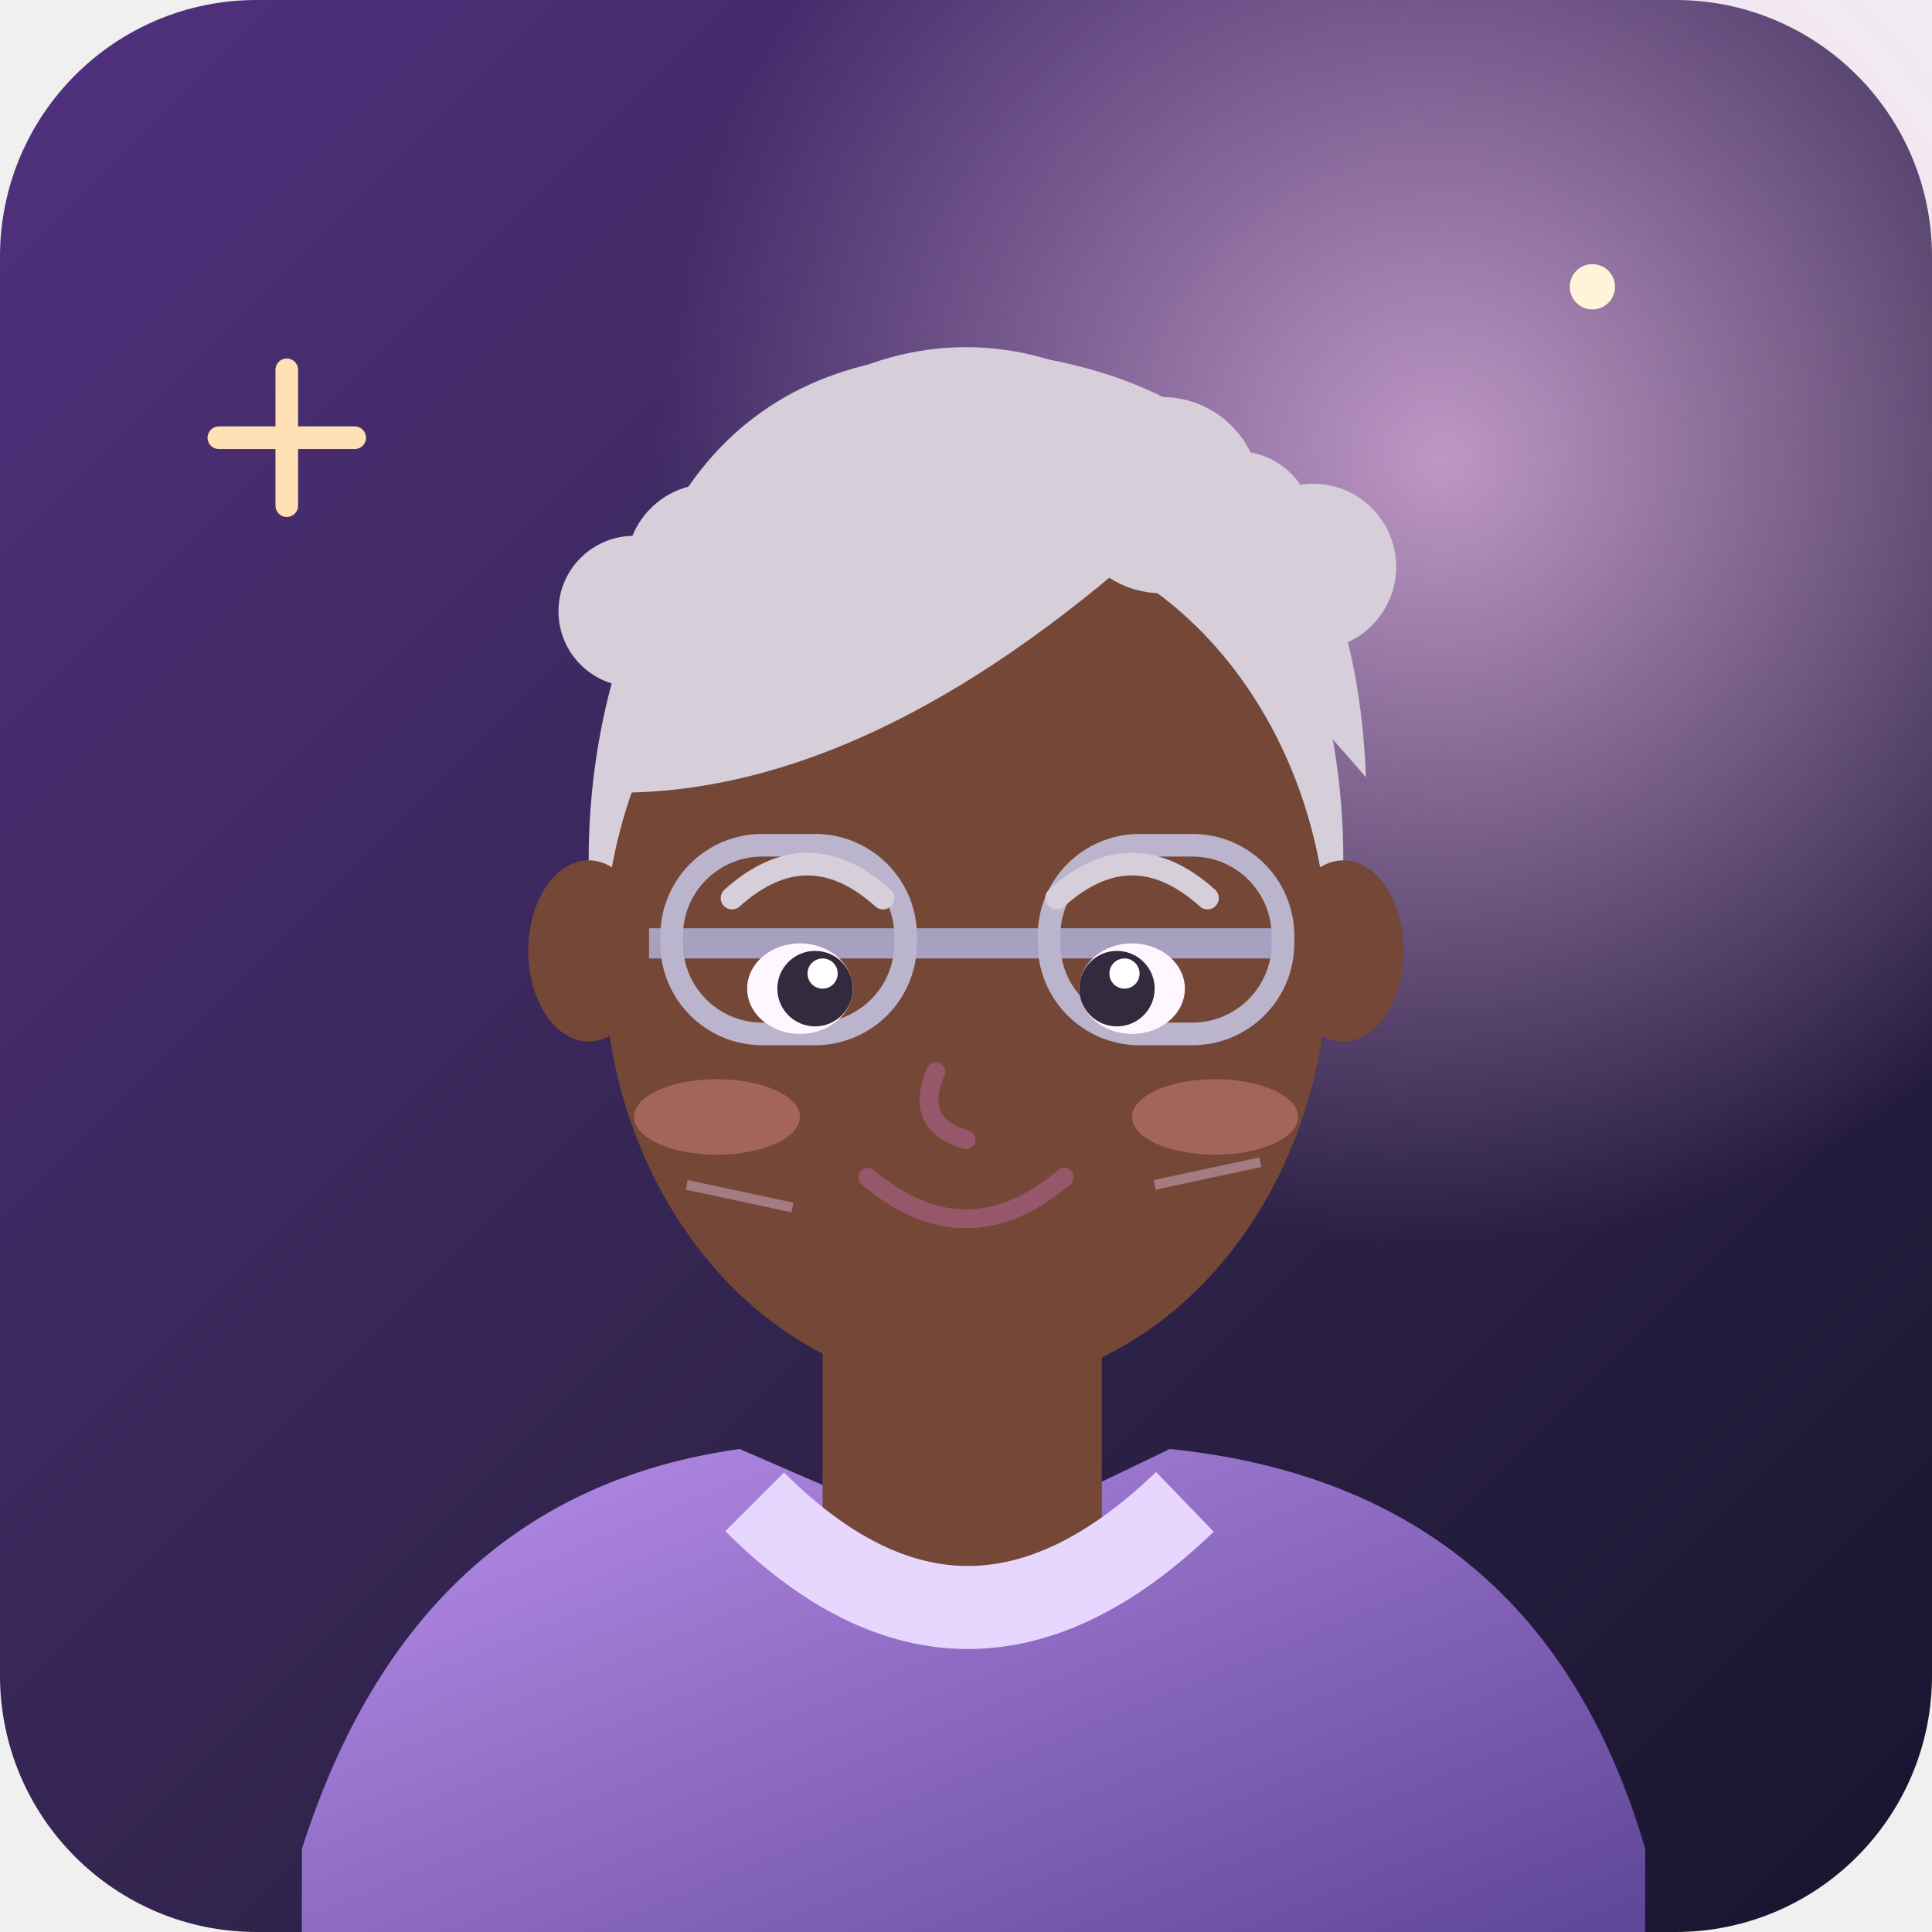
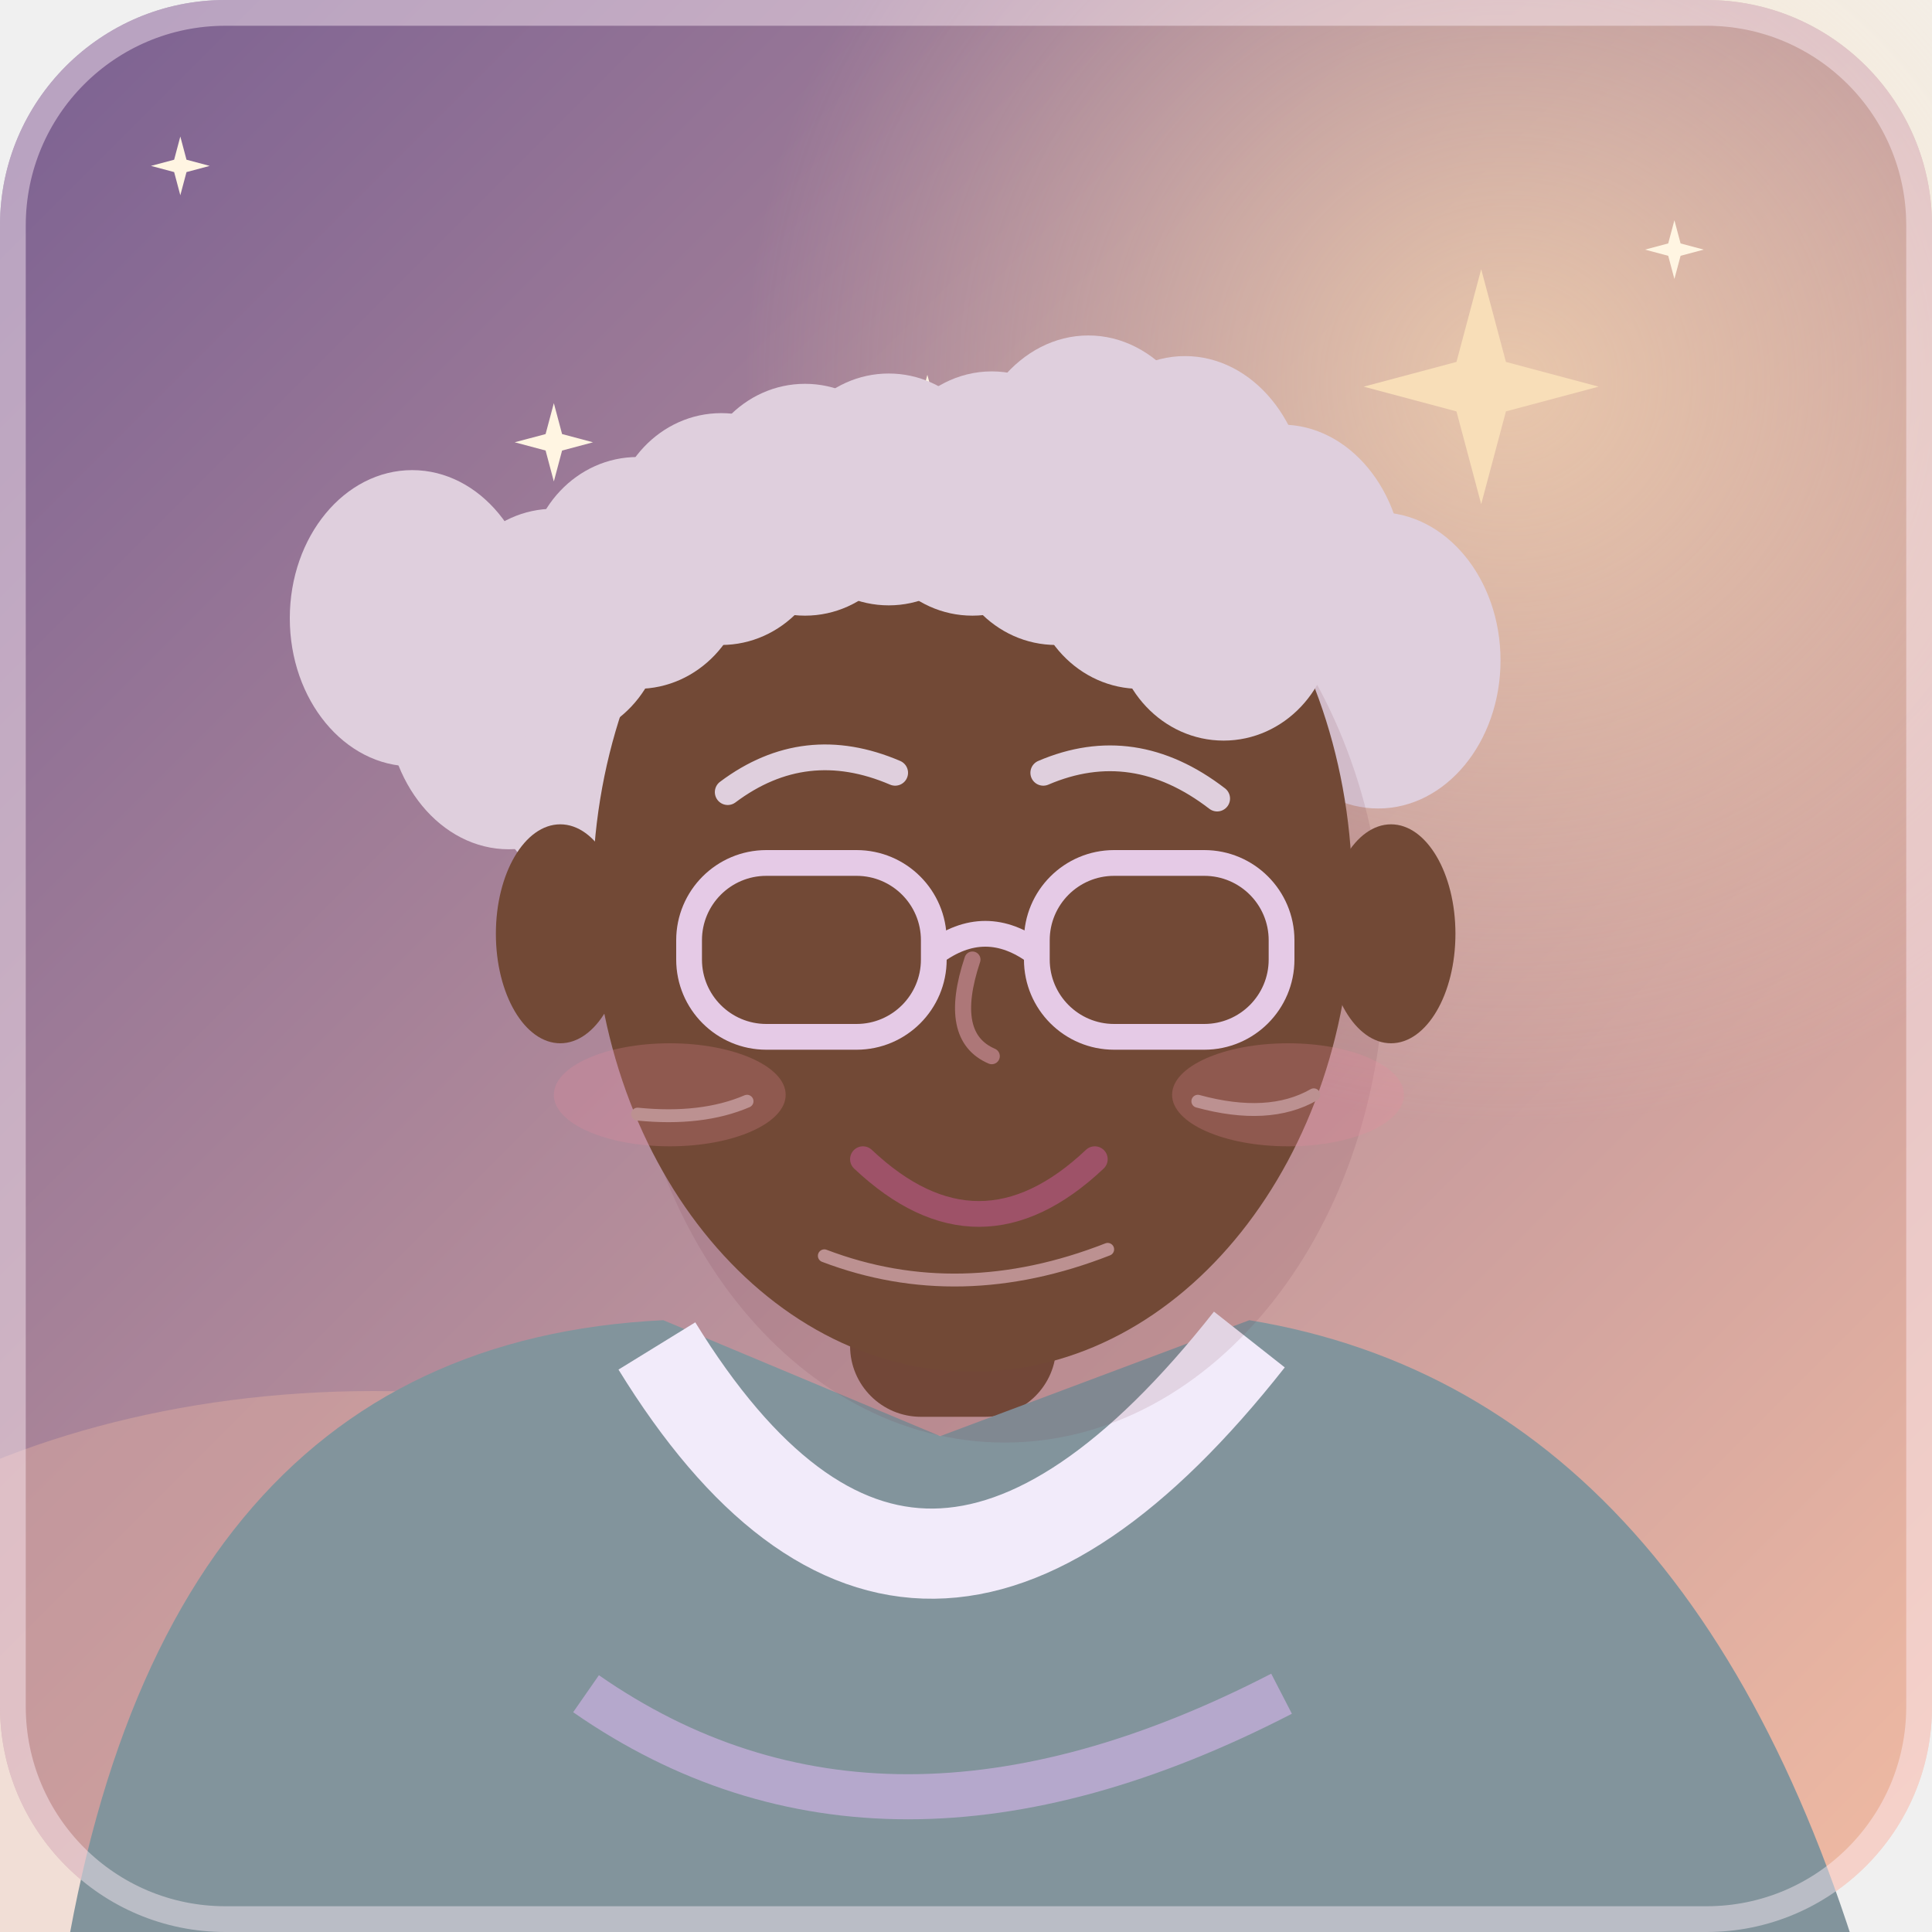
- <svg xmlns="http://www.w3.org/2000/svg" width="256" height="256" viewBox="0 0 256 256">
+ <svg xmlns="http://www.w3.org/2000/svg" width="300" height="300" viewBox="0 0 300 300" role="img" aria-label="elder avatar portrait">
  <defs>
-     <linearGradient id="night" x1="0" y1="0" x2="1" y2="1">
-       <stop stop-color="#523180" />
-       <stop offset=".55" stop-color="#31244d" />
-       <stop offset="1" stop-color="#17142d" />
+     <linearGradient id="background" x1="0" y1="0" x2="1" y2="1">
+       <stop stop-color="#7a6092" />
+       <stop offset="1" stop-color="#f2bca3" />
    </linearGradient>
-     <linearGradient id="rose" x1="0" y1="0" x2="1" y2="1">
-       <stop stop-color="#ffd9b6" />
-       <stop offset="1" stop-color="#f1b9e1" />
+     <radialGradient id="aura">
+       <stop stop-color="#ffe0b3" stop-opacity=".7" />
+       <stop offset="1" stop-color="#ffe0b3" stop-opacity="0" />
+     </radialGradient>
+     <linearGradient id="highlight" x1="0" y1="0" x2="1" y2="1">
+       <stop stop-color="white" stop-opacity=".4" />
+       <stop offset="1" stop-color="white" stop-opacity="0" />
    </linearGradient>
-     <linearGradient id="coat" x1="0" y1="0" x2="1" y2="1">
-       <stop stop-color="#b88eeb" />
-       <stop offset="1" stop-color="#594190" />
-     </linearGradient>
-     <radialGradient id="shine">
-       <stop stop-color="#f9c8f7" stop-opacity=".7" />
-       <stop offset="1" stop-color="#f9c8f7" stop-opacity="0" />
-     </radialGradient>
  </defs>
-   <rect width="256" height="256" rx="34" fill="url(#night)" />
-   <circle cx="191" cy="61" r="104" fill="url(#shine)" />
-   <path d="M40 245Q55 198 98 192L128 205 155 192Q204 197 218 245v20H40z" fill="url(#coat)" />
-   <path d="M109 174v30q17 16 37 0v-30" fill="#754737" />
-   <ellipse cx="128" cy="114" rx="50" ry="68" fill="#d6cfda" />
-   <ellipse cx="128" cy="127" rx="48" ry="57" fill="#754737" />
-   <ellipse cx="78" cy="126" rx="8" ry="12" fill="#754737" />
-   <ellipse cx="178" cy="126" rx="8" ry="12" fill="#754737" />
-   <circle cx="84" cy="81" r="10" fill="#d6cfda" />
-   <circle cx="94" cy="75.132" r="11" fill="#d6cfda" />
-   <circle cx="104" cy="69.837" r="12" fill="#d6cfda" />
-   <circle cx="114" cy="65.634" r="13" fill="#d6cfda" />
-   <circle cx="124" cy="62.934" r="10" fill="#d6cfda" />
-   <circle cx="134" cy="62" r="11" fill="#d6cfda" />
-   <circle cx="144" cy="62.924" r="12" fill="#d6cfda" />
-   <circle cx="154" cy="65.616" r="13" fill="#d6cfda" />
-   <circle cx="164" cy="69.813" r="10" fill="#d6cfda" />
-   <circle cx="174" cy="75.103" r="11" fill="#d6cfda" />
-   <path d="M80 105q3-62 55-58 44 6 46 56-18-21-31-29-37 32-70 31" fill="#d6cfda" />
-   <path d="M86 125h30m24 0h30m-54 0h24" stroke="#a6a0c1" stroke-width="4" />
-   <rect x="89" y="112" width="31" height="25" rx="12" stroke="#bab5cd" stroke-width="3" fill="none" />
-   <rect x="139" y="112" width="31" height="25" rx="12" stroke="#bab5cd" stroke-width="3" fill="none" />
-   <ellipse cx="106" cy="131" rx="7" ry="6" fill="#fff7ff" />
-   <ellipse cx="150" cy="131" rx="7" ry="6" fill="#fff7ff" />
-   <circle cx="108" cy="131" r="5" fill="#332a3d" />
-   <circle cx="148" cy="131" r="5" fill="#332a3d" />
-   <circle cx="109" cy="129" r="2" fill="white" />
-   <circle cx="149" cy="129" r="2" fill="white" />
-   <path d="M97 119q10-9 20 0M140 119q10-9 20 0" stroke="#d6cfda" fill="none" stroke-width="3" stroke-linecap="round" />
-   <ellipse cx="95" cy="148" rx="11" ry="5" fill="#fa9f9f" opacity=".35" />
-   <ellipse cx="161" cy="148" rx="11" ry="5" fill="#fa9f9f" opacity=".35" />
-   <path d="M124 142q-3 7 4 9m-13 5q13 11 26 0" fill="none" stroke="#97576b" stroke-width="2.5" stroke-linecap="round" />
-   <path d="M91 157l14 3m48-3 14-3" stroke="#a37b80" stroke-width="1.3" />
-   <path d="M100 199q28 28 57 0" stroke="#e7d7ff" fill="none" stroke-width="11" />
-   <circle cx="211" cy="38" r="3" fill="#fff3da" />
-   <path d="M38 49v18m-9-9h18" stroke="#ffdfb4" stroke-width="3" stroke-linecap="round" />
+   <rect x="0" y="0" width="300" height="300" rx="35" fill="url(#background)" />
+   <ellipse cx="234" cy="59" rx="118" ry="117" fill="url(#aura)" />
+   <ellipse cx="58" cy="286" rx="110" ry="70" fill="#f2bca3" opacity=".34" />
+   <path d="M28 21.2l0.96 3.6 3.6 0.96-3.6 0.96-0.96 3.6-0.96-3.6-3.6-0.96 3.6-0.96z" fill="#fff5e2" />
+   <path d="M86 62.6l1.28 4.8 4.8 1.28-4.8 1.28-1.28 4.8-1.28-4.8-4.8-1.28 4.8-1.28z" fill="#fff5e2" />
+   <path d="M144 58.2l0.96 3.6 3.6 0.96-3.6 0.96-0.96 3.6-0.96-3.6-3.6-0.96 3.6-0.96z" fill="#fff5e2" />
+   <path d="M202 136.6l1.28 4.8 4.8 1.28-4.8 1.28-1.28 4.8-1.28-4.8-4.8-1.28 4.8-1.28z" fill="#fff5e2" />
+   <path d="M260 34.2l0.96 3.6 3.6 0.96-3.6 0.96-0.96 3.6-0.96-3.6-3.6-0.96 3.6-0.96z" fill="#fff5e2" />
+   <ellipse cx="64" cy="96" rx="19" ry="23" fill="#dfcfdd" />
+   <ellipse cx="79" cy="108.875" rx="19" ry="23" fill="#dfcfdd" />
+   <ellipse cx="94" cy="116.343" rx="19" ry="23" fill="#dfcfdd" />
+   <ellipse cx="109" cy="115.266" rx="19" ry="23" fill="#dfcfdd" />
+   <ellipse cx="124" cy="106.097" rx="19" ry="23" fill="#dfcfdd" />
+   <ellipse cx="139" cy="92.687" rx="19" ry="23" fill="#dfcfdd" />
+   <ellipse cx="154" cy="80.669" rx="19" ry="23" fill="#dfcfdd" />
+   <ellipse cx="169" cy="75.09" rx="19" ry="23" fill="#dfcfdd" />
+   <ellipse cx="184" cy="78.293" rx="19" ry="23" fill="#dfcfdd" />
+   <ellipse cx="199" cy="88.934" rx="19" ry="23" fill="#dfcfdd" />
+   <ellipse cx="214" cy="102.542" rx="19" ry="23" fill="#dfcfdd" />
+   <rect x="132" y="182" width="32" height="38" rx="11" fill="#724936" />
+   <path d="M8 320q12-111 95-115l43 18 48-18q73 12 99 115z" fill="#82949c" />
+   <path d="M102 209q40 65 92-1" fill="none" stroke="#f2ebfa" stroke-width="14" />
+   <path d="M91 263q46 32 108 0" fill="none" stroke="#b5a8cc" stroke-width="7" />
+   <ellipse cx="149" cy="142" rx="59" ry="75" fill="#743548" opacity=".13" transform="translate(7 7)" />
+   <ellipse cx="87" cy="145" rx="10" ry="17" fill="#724936" />
+   <ellipse cx="216" cy="145" rx="10" ry="17" fill="#724936" />
+   <ellipse cx="151" cy="139" rx="59" ry="74" fill="#724936" />
+   <ellipse cx="86" cy="97" rx="17" ry="18" fill="#dfcfdd" />
+   <ellipse cx="99" cy="88.964" rx="17" ry="18" fill="#dfcfdd" />
+   <ellipse cx="112" cy="82.151" rx="17" ry="18" fill="#dfcfdd" />
+   <ellipse cx="125" cy="77.599" rx="17" ry="18" fill="#dfcfdd" />
+   <ellipse cx="138" cy="76" rx="17" ry="18" fill="#dfcfdd" />
+   <ellipse cx="151" cy="77.599" rx="17" ry="18" fill="#dfcfdd" />
+   <ellipse cx="164" cy="82.151" rx="17" ry="18" fill="#dfcfdd" />
+   <ellipse cx="177" cy="88.964" rx="17" ry="18" fill="#dfcfdd" />
+   <ellipse cx="190" cy="97" rx="17" ry="18" fill="#dfcfdd" />7<path d="M113 123q12-9 26-3M162 120q14-6 27 4" fill="none" stroke="#dfcfdd" stroke-width="4" stroke-linecap="round" stroke-linejoin="round" />
+   <ellipse cx="104" cy="170" rx="18" ry="8" fill="#ec899d" opacity=".24" />
+   <ellipse cx="200" cy="170" rx="18" ry="8" fill="#ec899d" opacity=".24" />
+   <path d="M151 149q-4 12 3 15" fill="none" stroke="#ad7778" stroke-width="2.5" stroke-linecap="round" stroke-linejoin="round" />
+   <path d="M134 180q18 17 36 0" fill="none" stroke="#9e5268" stroke-width="4" stroke-linecap="round" stroke-linejoin="round" />
+   <g fill="none" stroke="#e5cae6" stroke-width="4">
+     <rect x="107" y="134" width="38" height="27" rx="12" />
+     <rect x="161" y="134" width="38" height="27" rx="12" />
+     <path d="M145 148q8-6 16 0" />
+   </g>
+   <path d="M99 173q10 1 17-2M186 171q11 3 18-1M128 195q21 8 44-1" fill="none" stroke="#bc9191" stroke-width="2" stroke-linecap="round" stroke-linejoin="round" />
+   <path d="M230 41.8l3.84 14.4 14.4 3.84-14.4 3.84-3.84 14.4-3.84-14.4-14.4-3.84 14.4-3.84z" fill="#f8deb8" />
+   <rect x="2" y="2" width="296" height="296" rx="33" fill="none" stroke="#fff1f9" stroke-opacity=".45" stroke-width="4" />
</svg>
